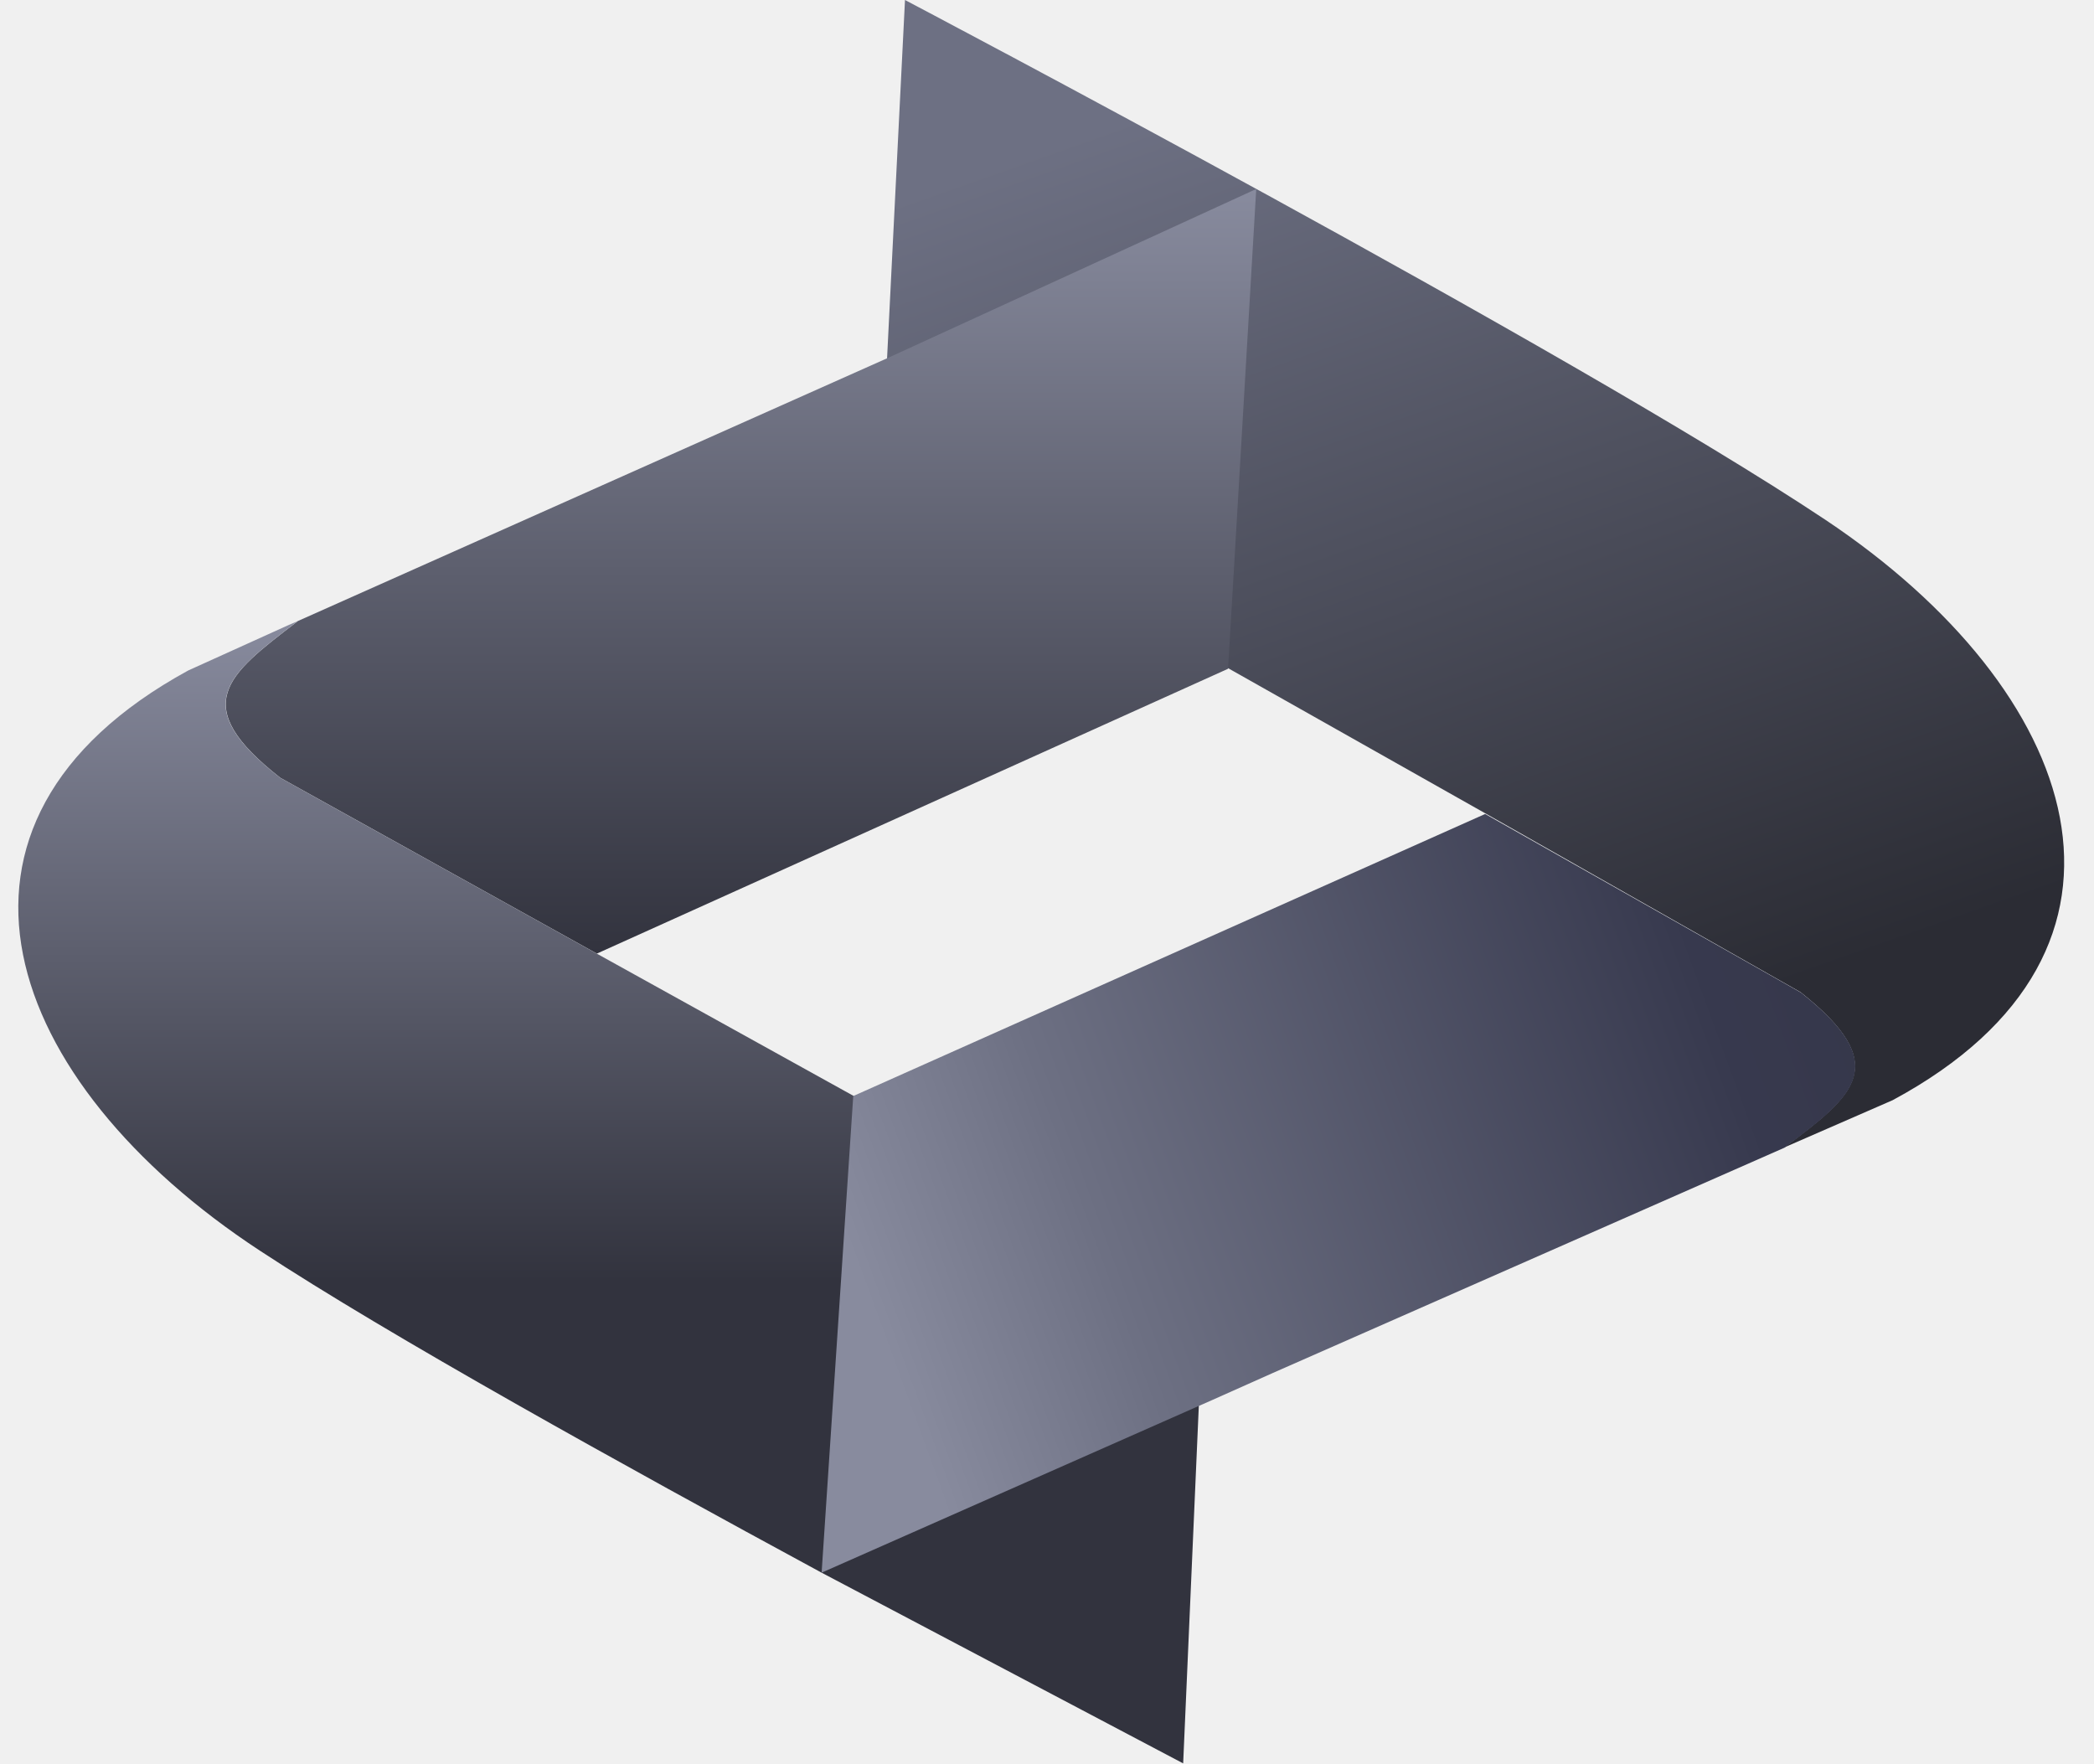
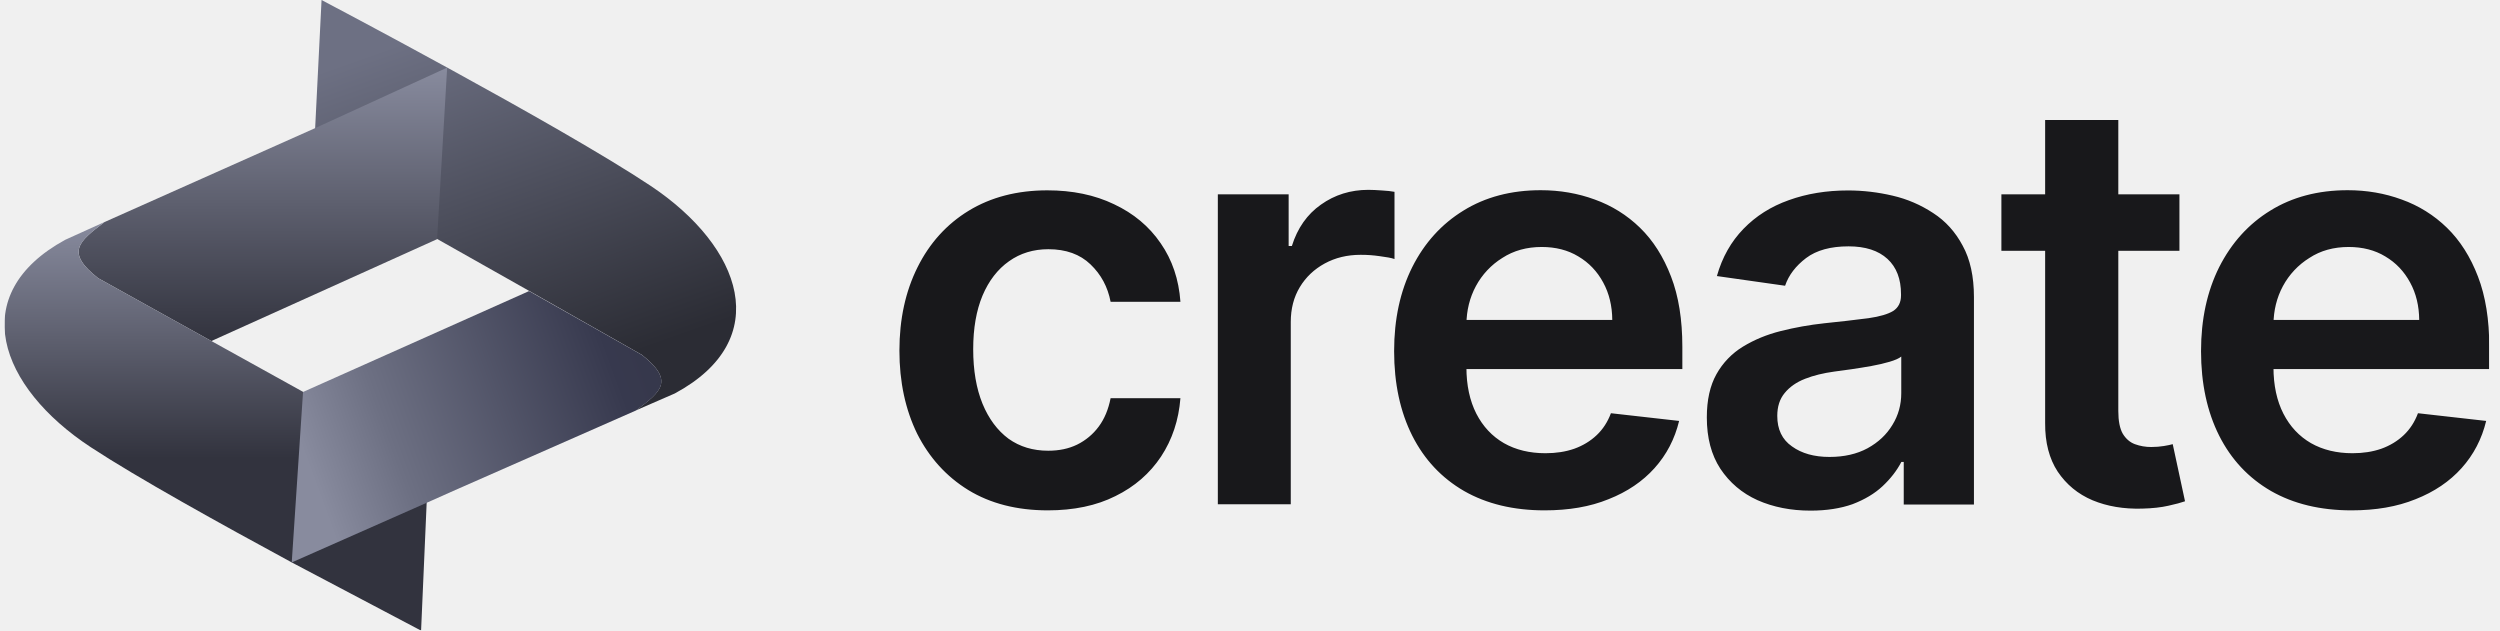
- <svg xmlns="http://www.w3.org/2000/svg" width="38" height="32" viewBox="0 0 38 32" fill="none">
-   <g clip-path="url(#clip0_19603_30702)">
-     <path d="M34.346 19.965L32.335 20.842L32.379 20.822C33.646 19.871 34.352 19.335 32.675 18.005L26.951 14.758L15.994 8.574L16.423 0C16.423 0 28.483 6.342 33.123 9.431C37.763 12.526 39.427 17.229 34.346 19.965Z" fill="url(#paint0_linear_19603_30702)" />
-     <path d="M22.797 3.43L22.286 12.136L10.831 17.305L5.088 14.115C3.405 12.798 4.117 12.256 5.372 11.297L5.403 11.272L5.227 11.348L5.302 11.316L16.102 6.5L22.797 3.43Z" fill="url(#paint1_linear_19603_30702)" />
-     <path d="M21.849 23.42L21.755 25.513L21.471 32L14.909 28.539C11.29 26.578 7.066 24.24 4.715 22.695C0.056 19.637 -1.653 14.935 3.416 12.167L5.225 11.348L5.402 11.272L5.37 11.297C4.11 12.262 3.403 12.798 5.086 14.115L10.829 17.305L15.482 19.883L21.849 23.42Z" fill="url(#paint2_linear_19603_30702)" />
-     <path d="M32.379 20.829L23.099 24.915L21.983 25.413L21.756 25.513L14.91 28.539L15.484 19.89L26.951 14.771L32.682 18.012C34.358 19.335 33.652 19.877 32.379 20.83" fill="url(#paint3_linear_19603_30702)" />
+ <svg xmlns="http://www.w3.org/2000/svg" width="111" height="28" viewBox="0 0 111 28" fill="none">
+   <g clip-path="url(#clip0_19605_31224)">
+     <mask id="mask0_19605_31224" style="mask-type:luminance" maskUnits="userSpaceOnUse" x="0" y="0" width="111" height="28">
+       <path d="M0.199 0H110.522V28H0.199V0Z" fill="white" />
+     </mask>
+     <g mask="url(#mask0_19605_31224)">
+       <path d="M29.96 17.47L28.2 18.236L28.239 18.22C29.348 17.387 29.965 16.918 28.498 15.754L23.489 12.913L13.902 7.502L14.277 0C14.277 0 24.83 5.549 28.89 8.252C32.95 10.961 34.406 15.076 29.96 17.47Z" fill="url(#paint0_linear_19605_31224)" />
+       <path d="M19.854 3.001L19.407 10.619L9.384 15.142L4.359 12.351C2.886 11.198 3.509 10.723 4.607 9.885L4.635 9.863L4.48 9.929L4.546 9.901L13.996 5.687L19.854 3.001Z" fill="url(#paint1_linear_19605_31224)" />
+       <path d="M19.027 20.493L18.944 22.324L18.696 28L12.954 24.972C9.787 23.256 6.091 21.21 4.034 19.858C-0.043 17.183 -1.537 13.068 2.898 10.646L4.481 9.929L4.635 9.863L4.608 9.885C3.505 10.729 2.887 11.198 4.359 12.351L9.385 15.142L13.456 17.398L19.027 20.493Z" fill="url(#paint2_linear_19605_31224)" />
+       <path d="M28.238 18.225L20.118 21.8L19.142 22.236L18.943 22.324L12.953 24.972L13.455 17.404L23.489 12.924L28.503 15.76C29.97 16.918 29.352 17.392 28.238 18.226" fill="url(#paint3_linear_19605_31224)" />
+       <path d="M46.525 22.66C45.152 22.66 43.971 22.357 42.989 21.756C42.013 21.154 41.257 20.316 40.722 19.257C40.199 18.187 39.934 16.956 39.934 15.567C39.934 14.171 40.204 12.935 40.739 11.865C41.274 10.79 42.035 9.951 43.012 9.355C43.999 8.754 45.163 8.451 46.503 8.451C47.618 8.451 48.605 8.655 49.466 9.069C50.332 9.477 51.021 10.05 51.534 10.801C52.047 11.54 52.34 12.406 52.411 13.399H49.311C49.184 12.737 48.886 12.185 48.418 11.738C47.954 11.291 47.331 11.065 46.547 11.065C45.886 11.065 45.301 11.242 44.799 11.6C44.297 11.954 43.905 12.461 43.624 13.123C43.348 13.785 43.21 14.579 43.21 15.506C43.21 16.444 43.348 17.249 43.624 17.927C43.9 18.595 44.286 19.113 44.777 19.478C45.279 19.836 45.863 20.012 46.542 20.012C47.022 20.012 47.447 19.924 47.822 19.742C48.201 19.556 48.531 19.282 48.782 18.942C49.041 18.595 49.212 18.176 49.311 17.679H52.411C52.334 18.655 52.047 19.516 51.55 20.272C51.054 21.017 50.381 21.607 49.526 22.026C48.682 22.451 47.678 22.66 46.525 22.66ZM54.072 22.39V8.627H57.216V10.922H57.359C57.607 10.128 58.038 9.515 58.65 9.085C59.262 8.649 59.968 8.429 60.752 8.429C60.928 8.429 61.132 8.44 61.353 8.456C61.579 8.467 61.767 8.489 61.916 8.517V11.501C61.778 11.451 61.562 11.413 61.259 11.374C60.978 11.333 60.694 11.312 60.41 11.314C59.819 11.314 59.29 11.441 58.815 11.7C58.352 11.953 57.982 12.301 57.712 12.748C57.442 13.195 57.31 13.713 57.31 14.298V22.39L54.072 22.39ZM68.579 22.66C67.2 22.66 66.009 22.374 65.004 21.8C64.006 21.221 63.239 20.404 62.704 19.345C62.169 18.281 61.899 17.028 61.899 15.589C61.899 14.171 62.169 12.93 62.704 11.86C63.245 10.784 64.006 9.946 64.977 9.35C65.948 8.749 67.095 8.445 68.408 8.445C69.257 8.445 70.057 8.583 70.808 8.859C71.559 9.127 72.244 9.554 72.815 10.111C73.4 10.679 73.858 11.402 74.194 12.279C74.531 13.15 74.696 14.193 74.696 15.396V16.388H63.421V14.204H71.585C71.58 13.581 71.447 13.03 71.183 12.544C70.918 12.053 70.554 11.667 70.079 11.386C69.616 11.104 69.07 10.966 68.452 10.966C67.79 10.966 67.206 11.126 66.704 11.452C66.209 11.759 65.804 12.191 65.529 12.704C65.253 13.217 65.115 13.785 65.109 14.397V16.306C65.109 17.106 65.258 17.795 65.55 18.369C65.843 18.937 66.251 19.373 66.775 19.676C67.299 19.974 67.917 20.123 68.618 20.123C69.092 20.123 69.517 20.057 69.897 19.924C70.278 19.787 70.609 19.588 70.89 19.323C71.171 19.058 71.381 18.733 71.525 18.347L74.553 18.689C74.36 19.489 73.996 20.189 73.461 20.785C72.931 21.375 72.247 21.839 71.42 22.164C70.598 22.501 69.649 22.66 68.579 22.66ZM80.389 22.672C79.517 22.672 78.734 22.517 78.034 22.208C77.339 21.894 76.793 21.425 76.384 20.812C75.982 20.195 75.783 19.439 75.783 18.534C75.783 17.756 75.927 17.117 76.213 16.609C76.493 16.108 76.898 15.688 77.388 15.39C77.885 15.087 78.442 14.855 79.06 14.7C79.698 14.539 80.347 14.423 81.001 14.353C81.657 14.287 82.312 14.211 82.965 14.127C83.467 14.055 83.831 13.945 84.057 13.807C84.289 13.658 84.405 13.426 84.405 13.117V13.062C84.405 12.389 84.206 11.865 83.804 11.496C83.401 11.126 82.827 10.938 82.077 10.938C81.283 10.938 80.654 11.109 80.191 11.457C79.733 11.805 79.418 12.213 79.258 12.687L76.23 12.257C76.467 11.418 76.864 10.723 77.41 10.161C77.962 9.592 78.629 9.168 79.424 8.887C80.218 8.6 81.095 8.456 82.055 8.456C82.717 8.456 83.379 8.534 84.035 8.688C84.676 8.836 85.285 9.098 85.833 9.46C86.38 9.813 86.815 10.293 87.141 10.905C87.477 11.512 87.643 12.279 87.643 13.189V22.401H84.526V20.509H84.421C84.223 20.89 83.947 21.248 83.588 21.585C83.235 21.916 82.789 22.18 82.254 22.385C81.73 22.572 81.101 22.672 80.389 22.672ZM81.227 20.288C81.878 20.288 82.441 20.161 82.921 19.902C83.401 19.637 83.765 19.295 84.024 18.865C84.289 18.435 84.416 17.966 84.416 17.458V15.831C84.317 15.914 84.14 15.991 83.897 16.063C83.66 16.134 83.39 16.195 83.092 16.25C82.794 16.305 82.496 16.349 82.204 16.394C81.912 16.438 81.658 16.471 81.443 16.498C80.957 16.565 80.527 16.669 80.146 16.818C79.766 16.967 79.462 17.177 79.242 17.447C79.021 17.712 78.911 18.049 78.911 18.468C78.911 19.064 79.126 19.516 79.562 19.819C79.997 20.134 80.555 20.288 81.227 20.288ZM96.767 8.627V11.137H88.862V8.627H96.767ZM90.809 5.328H94.053V18.253C94.053 18.689 94.119 19.025 94.251 19.257C94.389 19.483 94.566 19.637 94.786 19.72C95.021 19.806 95.27 19.849 95.52 19.847C95.724 19.847 95.906 19.83 96.077 19.803C96.248 19.775 96.38 19.747 96.469 19.72L97.015 22.257C96.844 22.318 96.596 22.384 96.27 22.456C95.956 22.528 95.564 22.572 95.106 22.583C94.295 22.605 93.562 22.483 92.911 22.213C92.26 21.937 91.747 21.513 91.361 20.939C90.986 20.365 90.798 19.648 90.804 18.788V5.328H90.809ZM104.406 22.66C103.027 22.66 101.836 22.374 100.832 21.8C99.833 21.221 99.067 20.404 98.532 19.345C97.997 18.281 97.726 17.028 97.726 15.589C97.726 14.171 97.997 12.93 98.532 11.86C99.078 10.784 99.833 9.946 100.804 9.35C101.775 8.749 102.923 8.445 104.235 8.445C105.085 8.445 105.885 8.583 106.635 8.859C107.387 9.127 108.072 9.554 108.643 10.111C109.227 10.679 109.686 11.402 110.022 12.279C110.358 13.15 110.524 14.193 110.524 15.396V16.388H99.249V14.204H107.413C107.407 13.581 107.275 13.03 107.01 12.544C106.745 12.053 106.381 11.667 105.907 11.386C105.444 11.104 104.897 10.966 104.28 10.966C103.618 10.966 103.033 11.126 102.537 11.452C102.042 11.759 101.637 12.191 101.361 12.704C101.086 13.217 100.948 13.785 100.942 14.397V16.306C100.942 17.106 101.091 17.795 101.384 18.369C101.676 18.937 102.084 19.373 102.608 19.676C103.132 19.974 103.75 20.123 104.451 20.123C104.919 20.123 105.35 20.057 105.73 19.924C106.111 19.787 106.442 19.588 106.723 19.323C107.004 19.058 107.214 18.733 107.358 18.347L110.386 18.689C110.193 19.489 109.829 20.189 109.294 20.785C108.764 21.375 108.08 21.839 107.253 22.164C106.425 22.501 105.477 22.66 104.406 22.66Z" fill="#18181B" />
+     </g>
  </g>
  <defs>
-     <linearGradient id="paint0_linear_19603_30702" x1="22.586" y1="0.032" x2="30.247" y2="21.683" gradientUnits="userSpaceOnUse">
+     <linearGradient id="paint0_linear_19605_31224" x1="19.67" y1="0.028" x2="26.374" y2="18.973" gradientUnits="userSpaceOnUse">
      <stop offset="0.057" stop-color="#6D7083" />
      <stop offset="0.875" stop-color="#2B2C34" />
    </linearGradient>
-     <linearGradient id="paint1_linear_19603_30702" x1="13.449" y1="3.43" x2="13.449" y2="17.305" gradientUnits="userSpaceOnUse">
+     <linearGradient id="paint1_linear_19605_31224" x1="11.675" y1="3.001" x2="11.675" y2="15.141" gradientUnits="userSpaceOnUse">
      <stop stop-color="#888B9E" />
      <stop offset="1" stop-color="#32333E" />
    </linearGradient>
-     <linearGradient id="paint2_linear_19603_30702" x1="11.092" y1="11.269" x2="11.092" y2="31.997" gradientUnits="userSpaceOnUse">
+     <linearGradient id="paint2_linear_19605_31224" x1="9.614" y1="9.86" x2="9.614" y2="27.998" gradientUnits="userSpaceOnUse">
      <stop stop-color="#888B9E" />
      <stop offset="0.578" stop-color="#32333E" />
    </linearGradient>
-     <linearGradient id="paint3_linear_19603_30702" x1="3.966" y1="27.848" x2="42.297" y2="13.849" gradientUnits="userSpaceOnUse">
+     <linearGradient id="paint3_linear_19605_31224" x1="3.377" y1="24.366" x2="36.916" y2="12.117" gradientUnits="userSpaceOnUse">
      <stop offset="0.307" stop-color="#888B9E" />
      <stop offset="0.413" stop-color="#6D7083" />
      <stop offset="0.705" stop-color="#37394E" />
      <stop offset="1" stop-color="#32333E" />
    </linearGradient>
-     <clipPath id="clip0_19603_30702">
-       <rect width="38" height="32" fill="white" />
+     <clipPath id="clip0_19605_31224">
+       <rect width="111" height="28" fill="white" />
    </clipPath>
  </defs>
</svg>
